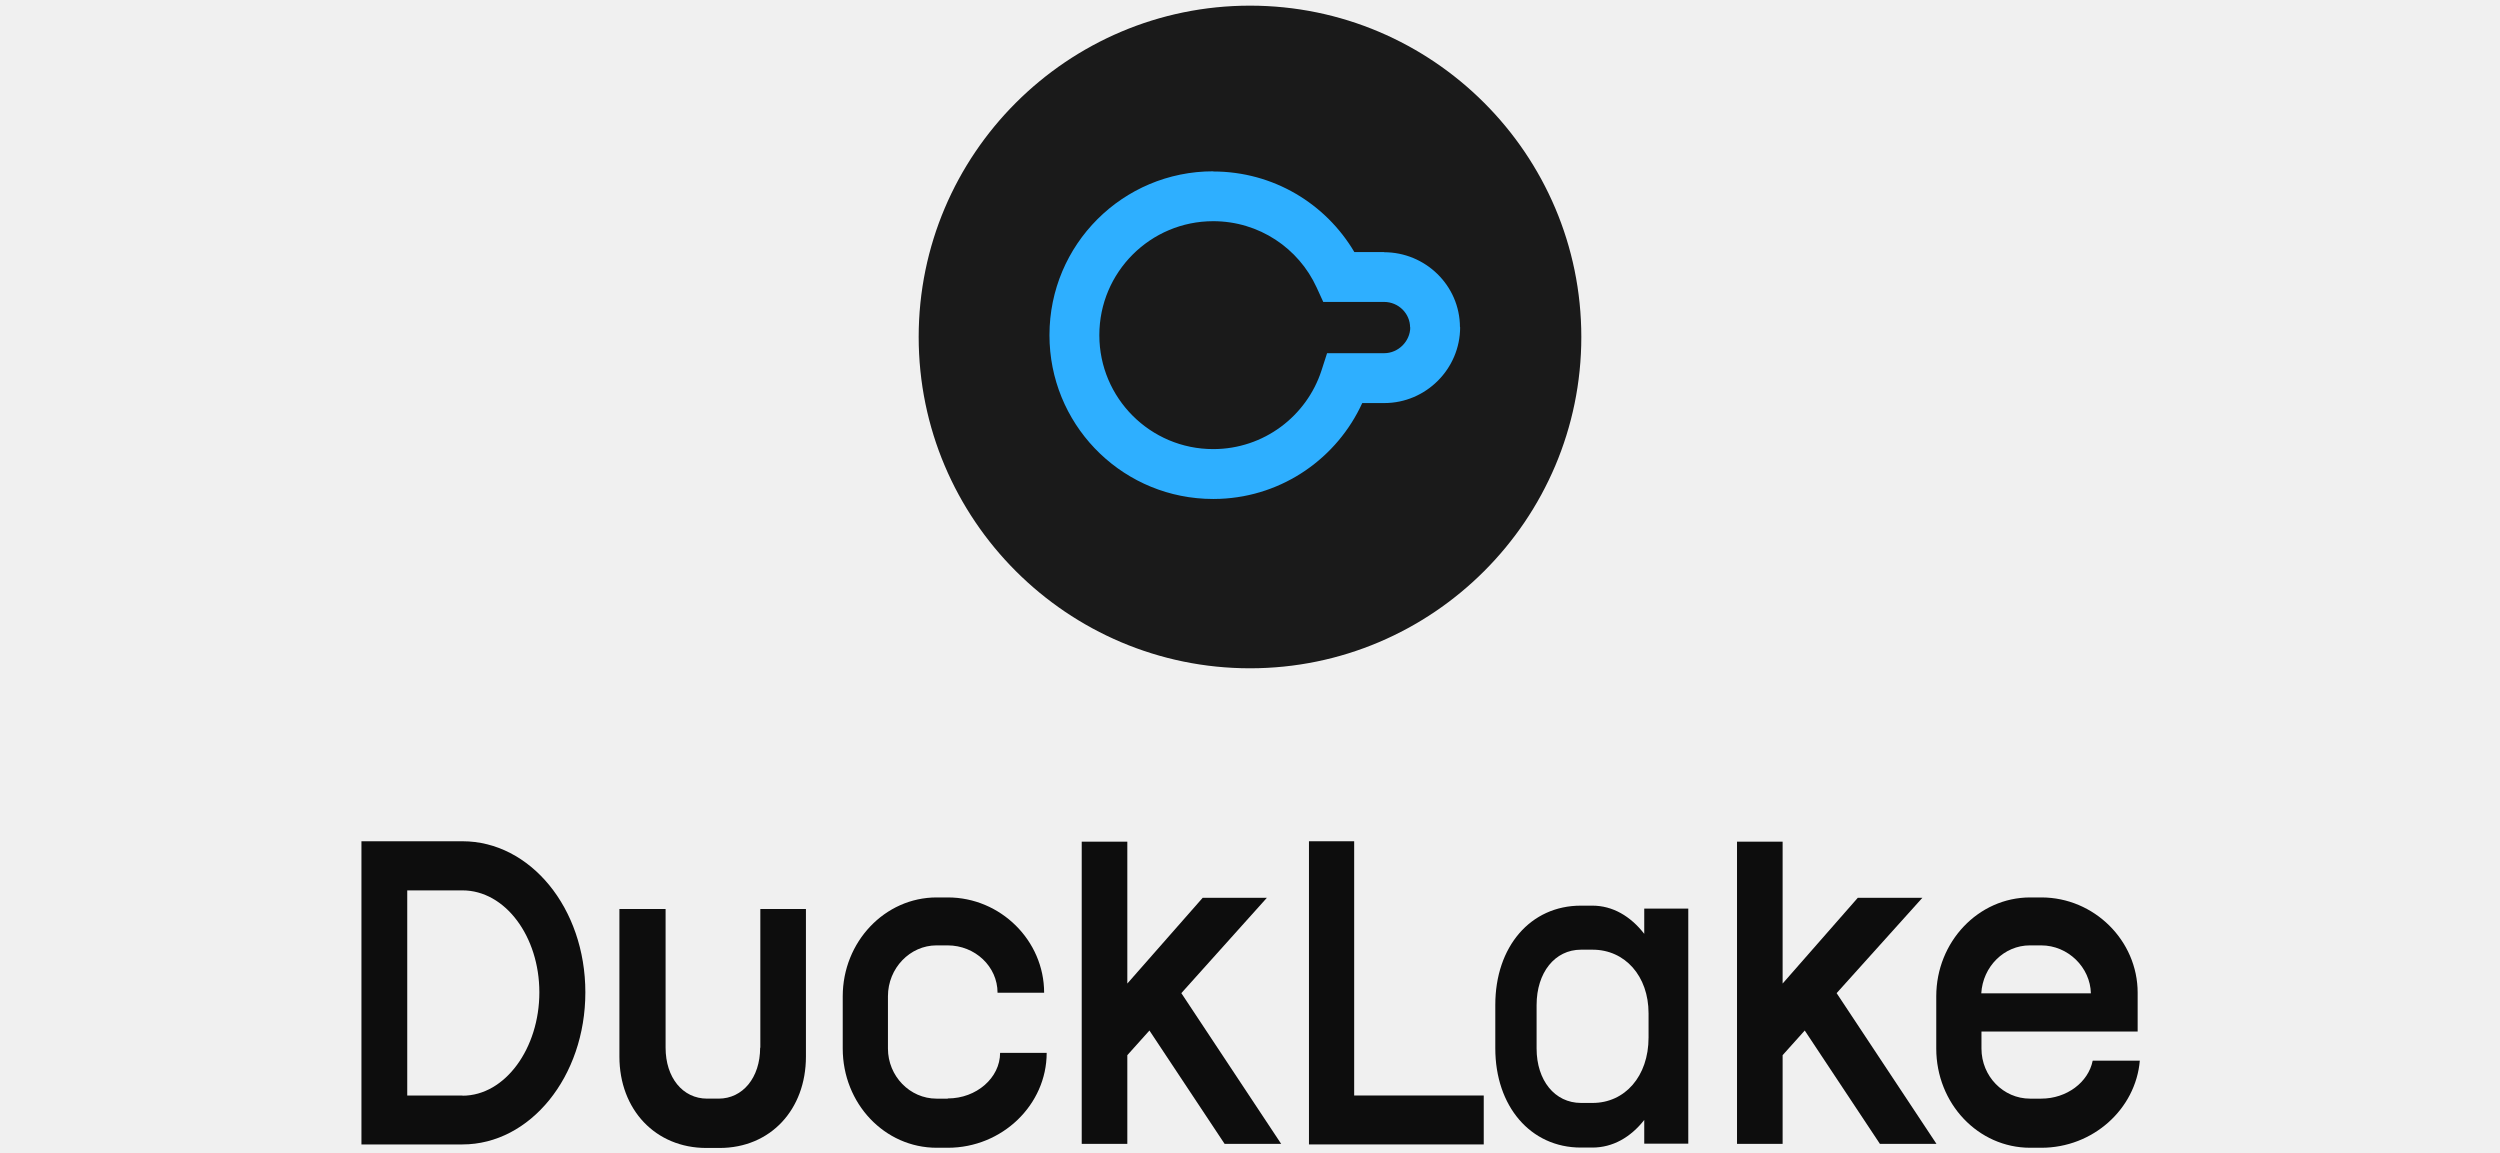
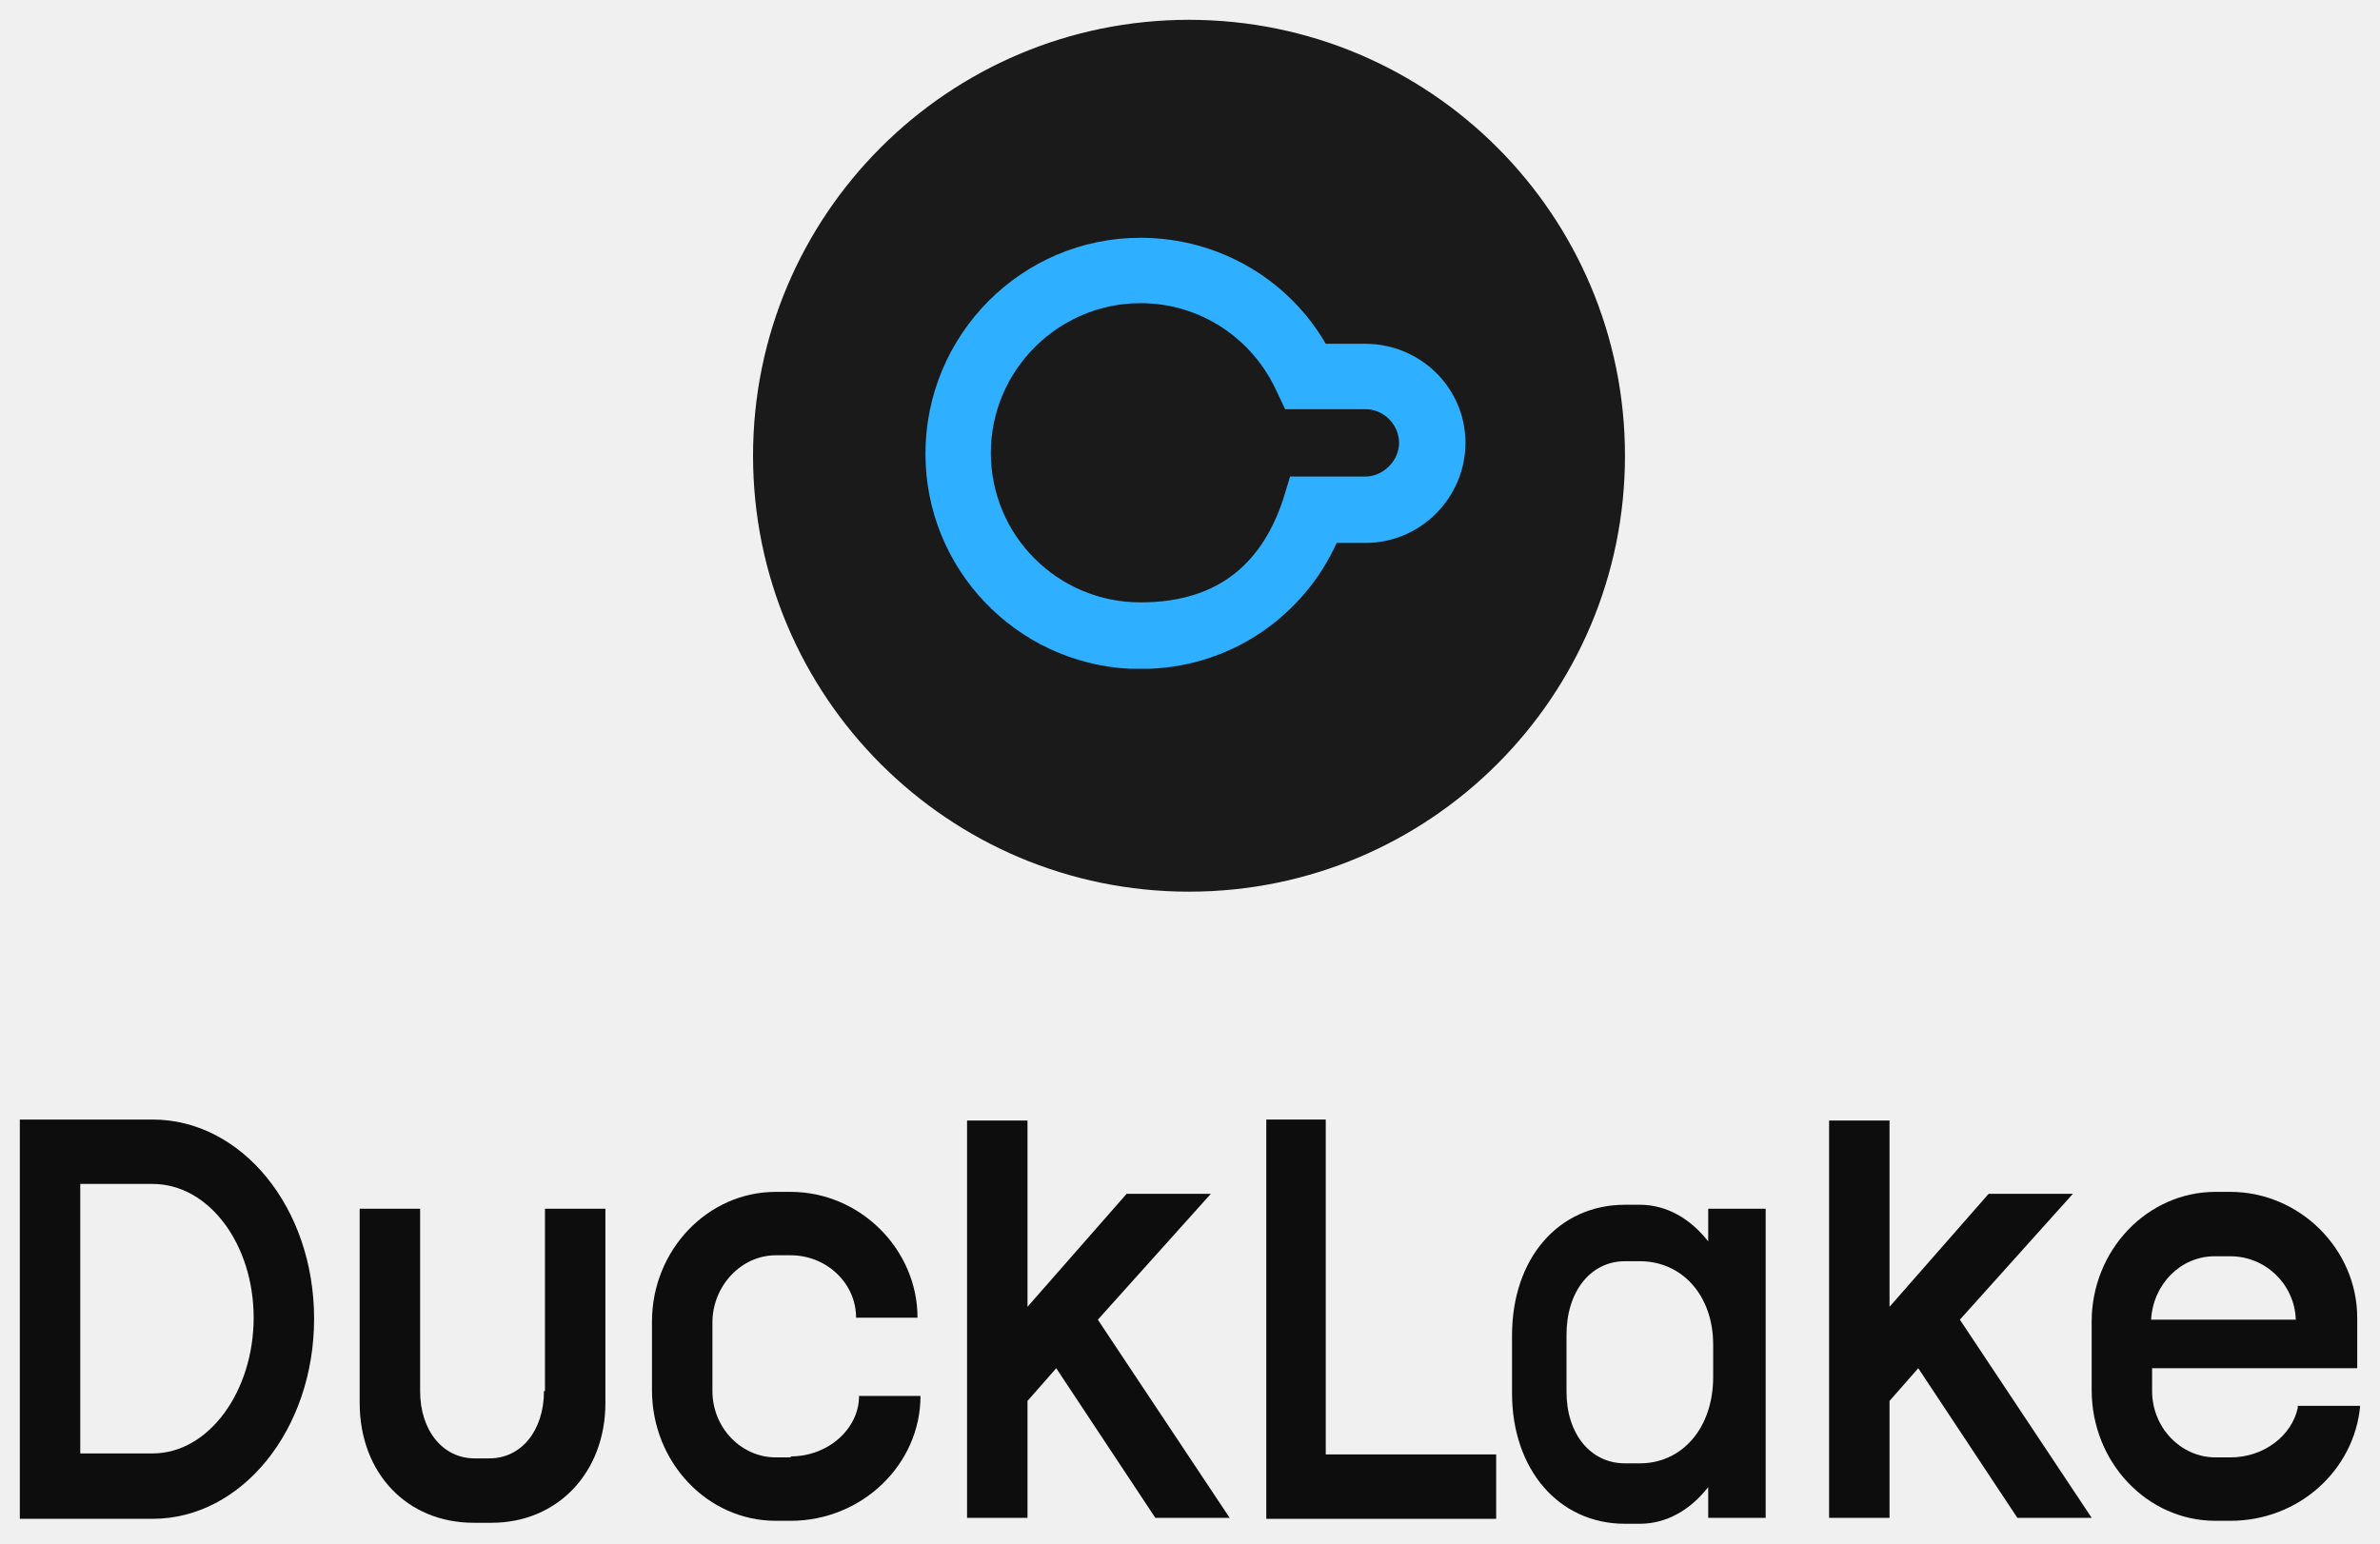
- <svg xmlns="http://www.w3.org/2000/svg" width="332" height="153" viewBox="0 0 332 153" fill="none">
-   <g clip-path="url(#clip0_6462_23296)">
-     <path d="M166 0.75C141.741 0.75 122 20.491 122 44.75C122 69.01 141.741 88.75 166 88.75C190.259 88.75 210 69.01 210 44.75C210 20.491 190.259 0.75 166 0.75Z" fill="#1A1A1A" />
-     <path fill-rule="evenodd" clip-rule="evenodd" d="M161.114 22.773C169.114 22.773 176.075 27.065 179.857 33.472H183.81V33.495C189.268 33.495 193.871 37.884 193.883 43.455H193.906C193.905 48.989 189.367 53.527 183.833 53.527H180.906C177.592 60.78 170.424 65.903 162.016 66.246L161.114 66.264L159.994 66.235C148.497 65.653 139.37 56.162 139.369 44.52V44.495C139.37 32.477 149.095 22.751 161.114 22.75V22.773ZM161.114 29.374C152.777 29.375 145.994 36.136 145.993 44.495V44.52C145.994 52.856 152.754 59.64 161.114 59.64C167.829 59.64 173.526 55.264 175.495 49.196L176.236 46.903H183.833C185.677 46.903 187.268 45.342 187.282 43.477H187.259C187.259 41.648 185.732 40.097 183.81 40.096H175.727L174.848 38.174C172.462 32.963 167.204 29.374 161.114 29.374Z" fill="#2EAFFF" />
-     <path d="M61.412 111.719H48V151.981H61.412C70.406 151.981 77.735 142.987 77.735 131.785C77.735 120.582 70.406 111.719 61.412 111.719ZM61.412 145.483H54.082V118.243H61.412C67.104 118.243 71.627 124.377 71.627 131.785C71.627 139.192 67.104 145.509 61.412 145.509L61.412 145.483Z" fill="#0D0D0D" />
-     <path d="M125.847 145.899H124.365C120.83 145.899 117.919 142.91 117.919 139.245V132.305C117.919 128.562 120.856 125.547 124.365 125.547H125.847C129.486 125.547 132.475 128.354 132.475 131.837H138.661C138.661 124.897 132.865 119.179 125.873 119.179H124.391C117.503 119.179 111.915 125.079 111.915 132.305V139.245C111.915 146.549 117.477 152.423 124.391 152.423H125.873C133.099 152.423 138.999 146.705 138.999 139.817H132.813C132.813 143.144 129.668 145.873 125.873 145.873L125.847 145.899Z" fill="#0D0D0D" />
-     <path d="M100.946 139.14C100.946 143.117 98.632 145.898 95.435 145.898H93.902C90.653 145.898 88.391 143.091 88.391 139.14V120.712H82.257V140.31C82.257 147.38 87.066 152.449 93.798 152.449H95.565C102.297 152.449 107.028 147.38 107.028 140.31V120.712H100.972V139.14H100.946Z" fill="#0D0D0D" />
-     <path d="M168.24 119.23H159.715L149.708 130.615V111.771H143.652V151.903H149.708V140.128L152.645 136.853L162.626 151.903H170.138L156.882 131.889L168.24 119.23Z" fill="#0D0D0D" />
-     <path d="M255.29 119.23H246.713L236.732 130.615V111.771H230.675V151.903H236.732V140.128L239.669 136.853L249.65 151.903H257.162L243.905 131.889L255.29 119.23Z" fill="#0D0D0D" />
-     <path d="M179.834 111.719H173.83V151.981H197.041V145.483H179.834V111.719Z" fill="#0D0D0D" />
-     <path d="M277.903 140.882C277.331 143.715 274.472 145.899 271.067 145.899H269.585C266.05 145.899 263.139 142.936 263.139 139.245V136.983H283.881V131.837C283.881 124.897 278.085 119.179 271.093 119.179H269.611C262.723 119.179 257.135 125.079 257.135 132.305V139.245C257.135 146.549 262.697 152.423 269.611 152.423H271.093C277.955 152.423 283.621 147.276 284.167 140.856H277.929L277.903 140.882ZM271.067 125.547C274.654 125.547 277.591 128.484 277.669 131.915H263.113C263.321 128.354 266.154 125.547 269.559 125.547H271.067Z" fill="#0D0D0D" />
-     <path d="M218.356 124.013C216.536 121.674 214.171 120.27 211.468 120.27H209.934C203.254 120.27 198.576 125.703 198.576 133.448V139.219C198.576 146.912 203.254 152.397 209.934 152.397H211.468C214.171 152.397 216.536 151.045 218.356 148.732V151.877H224.204V120.66H218.356V124.013ZM218.928 137.789C218.928 142.935 215.783 146.47 211.494 146.47H209.96C206.477 146.47 204.06 143.481 204.06 139.245V133.474C204.06 129.16 206.477 126.118 209.96 126.118H211.494C215.809 126.118 218.928 129.627 218.928 134.566V137.789Z" fill="#0D0D0D" />
-   </g>
+ <svg xmlns="http://www.w3.org/2000/svg" id="Ebene_1" version="1.1" viewBox="0 0 240.2 155.8">
  <defs>
-     <clipPath id="clip0_6462_23296">
-       <rect width="332" height="152" fill="white" transform="translate(0 0.75)" />
-     </clipPath>
+     <style>
+       .st0 {
+         fill: #0d0d0d;
+       }
+ 
+       .st1 {
+         fill: #2eafff;
+         fill-rule: evenodd;
+       }
+ 
+       .st2 {
+         fill: #1a1a1a;
+       }
+     </style>
  </defs>
+   <path class="st2" d="M120,2c-24.3,0-44,19.7-44,44s19.7,44,44,44,44-19.7,44-44S144.3,2,120,2Z" />
+   <path class="st1" d="M115.1,24c8,0,15,4.3,18.7,10.7h4c5.5,0,10.1,4.4,10.1,10h0c0,5.5-4.5,10.1-10.1,10.1h-2.9c-3.3,7.3-10.5,12.4-18.9,12.7h-2c-11.5-.6-20.6-10.1-20.6-21.7h0c0-12,9.7-21.8,21.7-21.8h0ZM115.1,30.6c-8.3,0-15.1,6.8-15.1,15.1h0c0,8.4,6.8,15.1,15.1,15.1s12.4-4.4,14.4-10.4l.7-2.3h7.6c1.8,0,3.4-1.6,3.4-3.4h0c0-1.8-1.5-3.4-3.4-3.4h-8.1l-.9-1.9c-2.4-5.2-7.6-8.8-13.7-8.8Z" />
+   <path class="st0" d="M15.4,113H2v40.3h13.4c9,0,16.3-9,16.3-20.2s-7.3-20.1-16.3-20.1ZM15.4,146.7h-7.3v-27.2h7.3c5.7,0,10.2,6.1,10.2,13.5s-4.5,13.7-10.2,13.7h0Z" />
+   <path class="st0" d="M79.8,147.1h-1.5c-3.5,0-6.4-3-6.4-6.7v-6.9c0-3.7,2.9-6.8,6.4-6.8h1.5c3.6,0,6.6,2.8,6.6,6.3h6.2c0-6.9-5.8-12.7-12.8-12.7h-1.5c-6.9,0-12.5,5.9-12.5,13.1v6.9c0,7.3,5.6,13.2,12.5,13.2h1.5c7.2,0,13.1-5.7,13.1-12.6h-6.2c0,3.3-3.1,6.1-6.9,6.1h0Z" />
+   <path class="st0" d="M54.9,140.4c0,4-2.3,6.8-5.5,6.8h-1.5c-3.2,0-5.5-2.8-5.5-6.8v-18.4h-6.1v19.6c0,7.1,4.8,12.1,11.5,12.1h1.8c6.7,0,11.5-5.1,11.5-12.1v-19.6h-6.1v18.4h-.1Z" />
+   <path class="st0" d="M122.2,120.5h-8.5l-10,11.4v-18.8h-6.1v40.1h6.1v-11.8l2.9-3.3,10,15.1h7.5l-13.3-20,11.4-12.7h0Z" />
+   <path class="st0" d="M209.3,120.5h-8.6l-10,11.4v-18.8h-6.1v40.1h6.1v-11.8l2.9-3.3,10,15.1h7.5l-13.3-20,11.4-12.7h.1Z" />
+   <path class="st0" d="M133.8,113h-6v40.3h23.2v-6.5h-17.2v-33.8Z" />
+   <path class="st0" d="M231.9,142.1c-.6,2.8-3.4,5-6.8,5h-1.5c-3.5,0-6.4-3-6.4-6.7v-2.3h20.7v-5.1c0-6.9-5.8-12.7-12.8-12.7h-1.5c-6.9,0-12.5,5.9-12.5,13.1v6.9c0,7.3,5.6,13.2,12.5,13.2h1.5c6.9,0,12.5-5.1,13.1-11.6h-6.3v.2h0ZM225.1,126.8c3.6,0,6.5,2.9,6.6,6.4h-14.6c.2-3.6,3-6.4,6.4-6.4,0,0,1.6,0,1.6,0Z" />
+   <path class="st0" d="M172.4,125.3c-1.8-2.3-4.2-3.7-6.9-3.7h-1.5c-6.7,0-11.4,5.4-11.4,13.2v5.8c0,7.7,4.7,13.2,11.4,13.2h1.5c2.7,0,5.1-1.4,6.9-3.7v3.1h5.8v-31.2h-5.8v3.4h0ZM172.9,139c0,5.1-3.1,8.7-7.4,8.7h-1.5c-3.5,0-5.9-3-5.9-7.2v-5.8c0-4.3,2.4-7.4,5.9-7.4h1.5c4.3,0,7.4,3.5,7.4,8.4v3.2h0Z" />
</svg>
